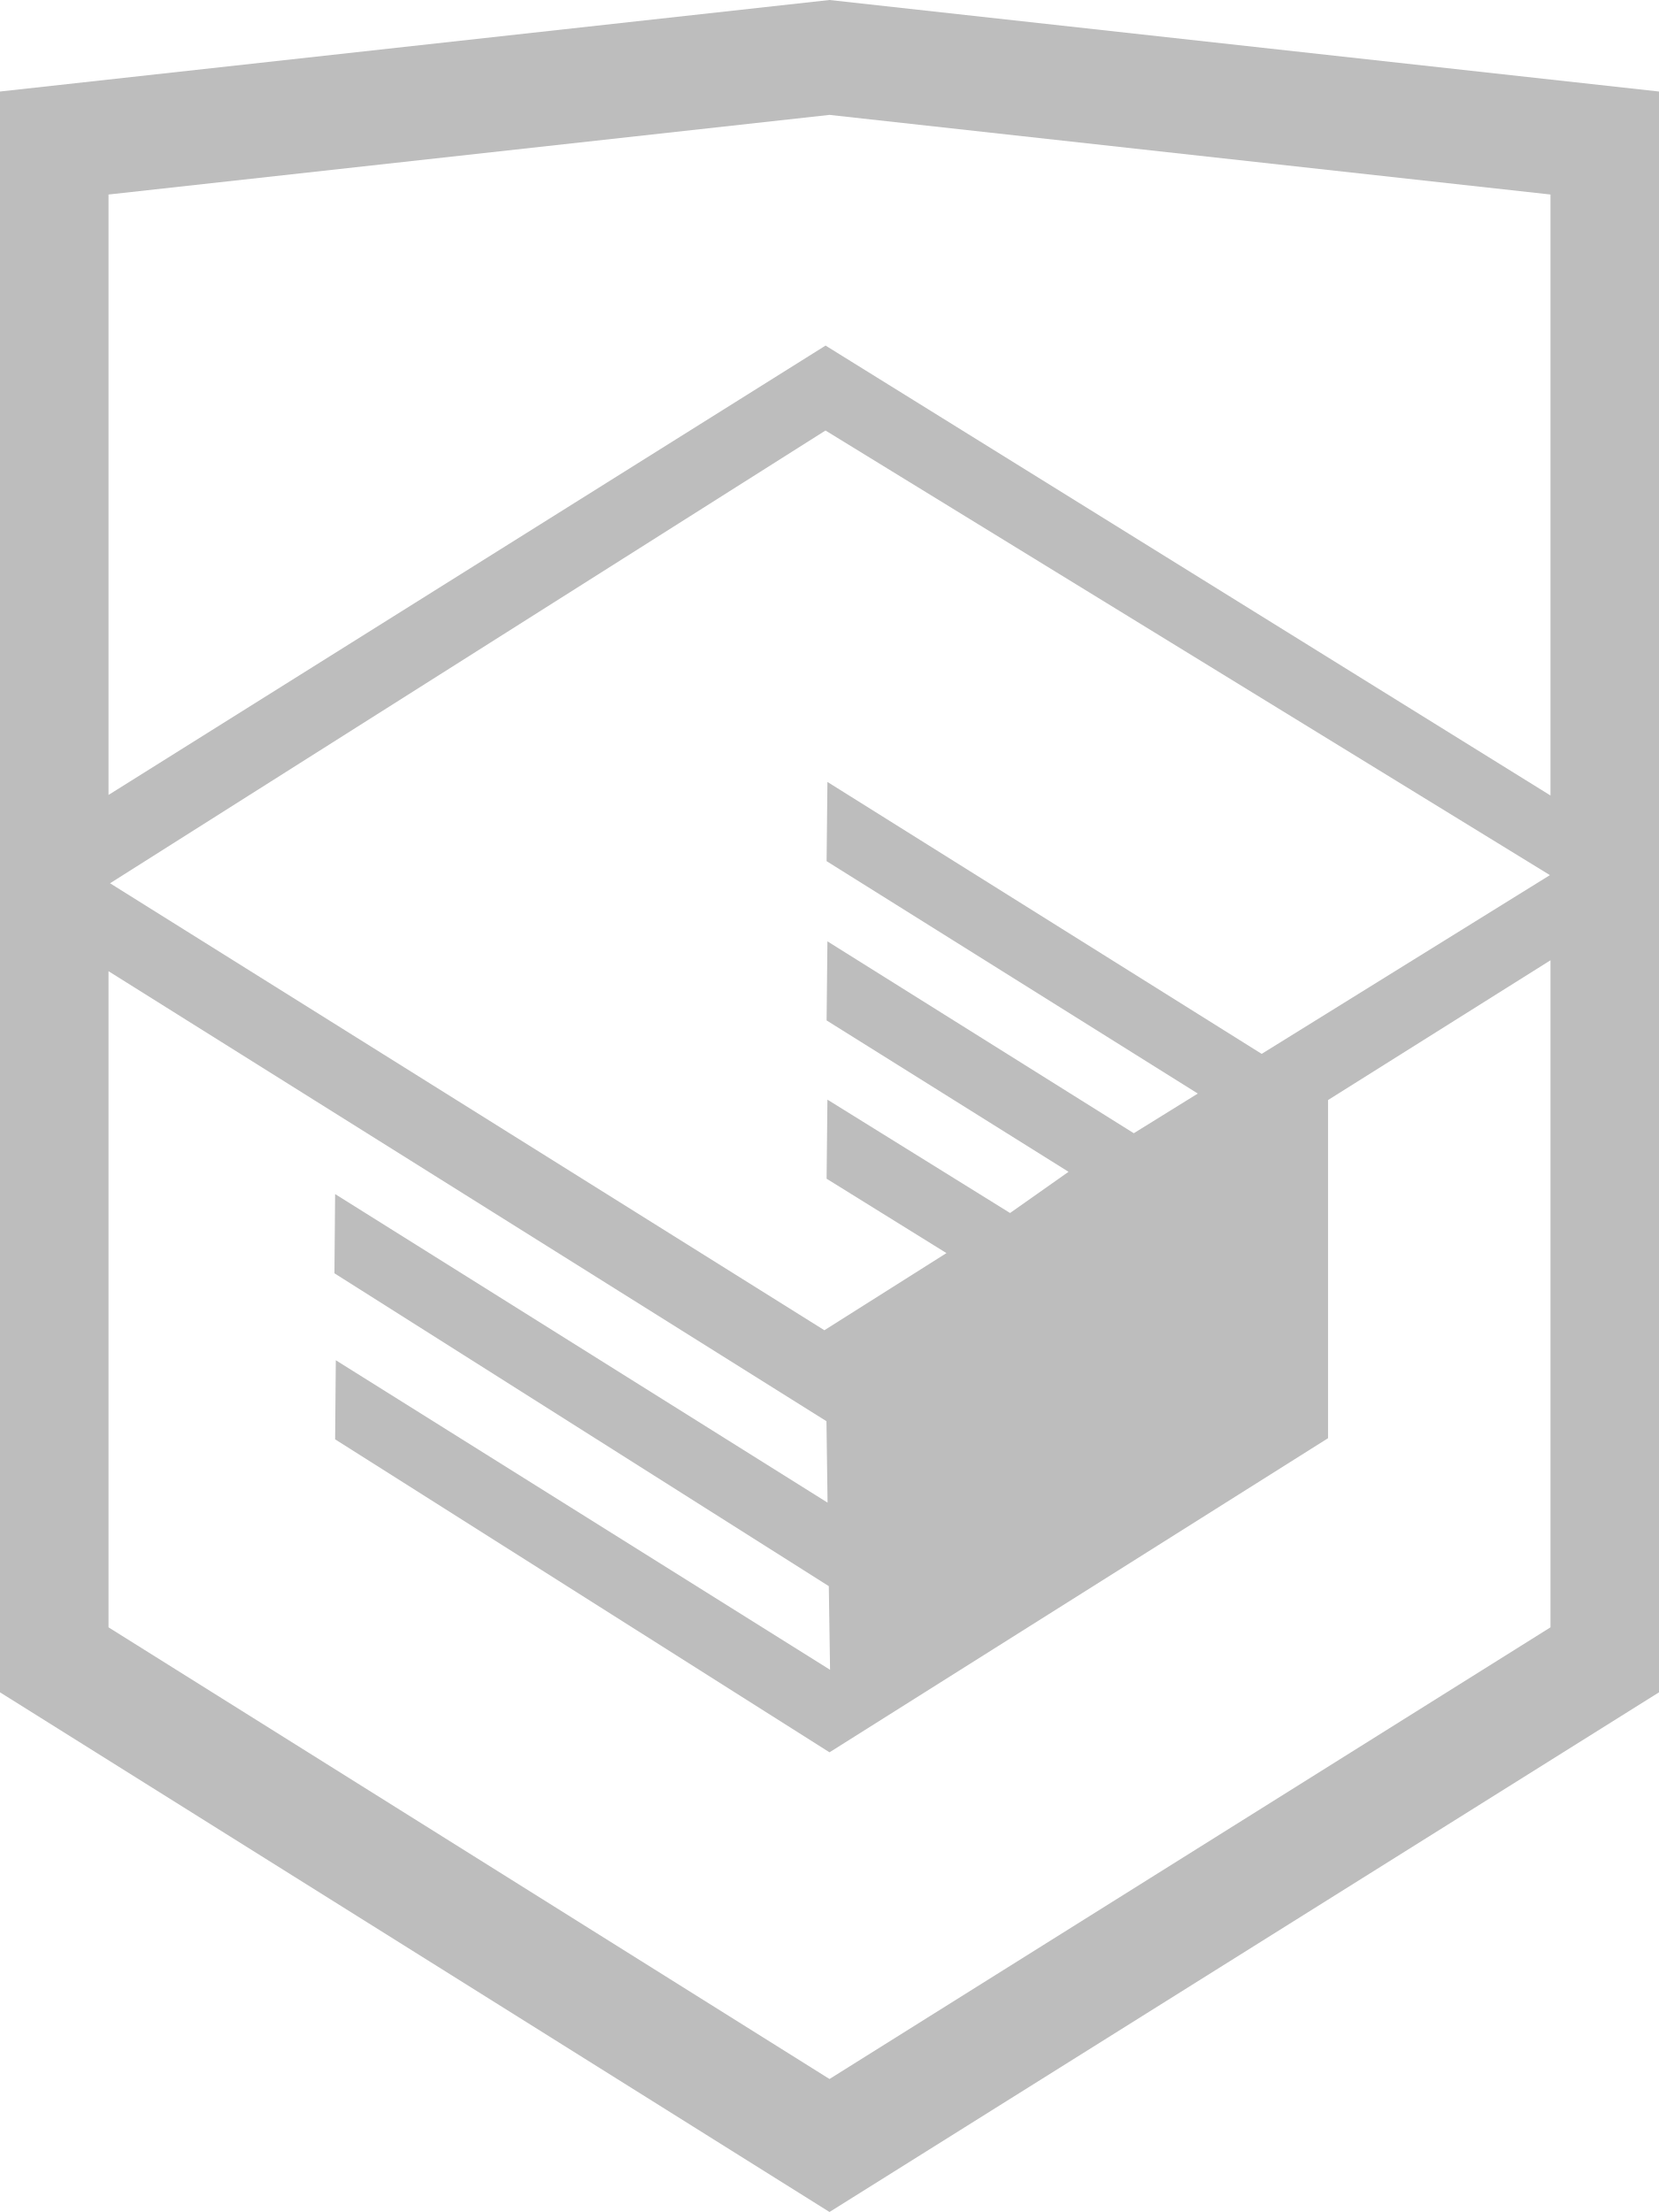
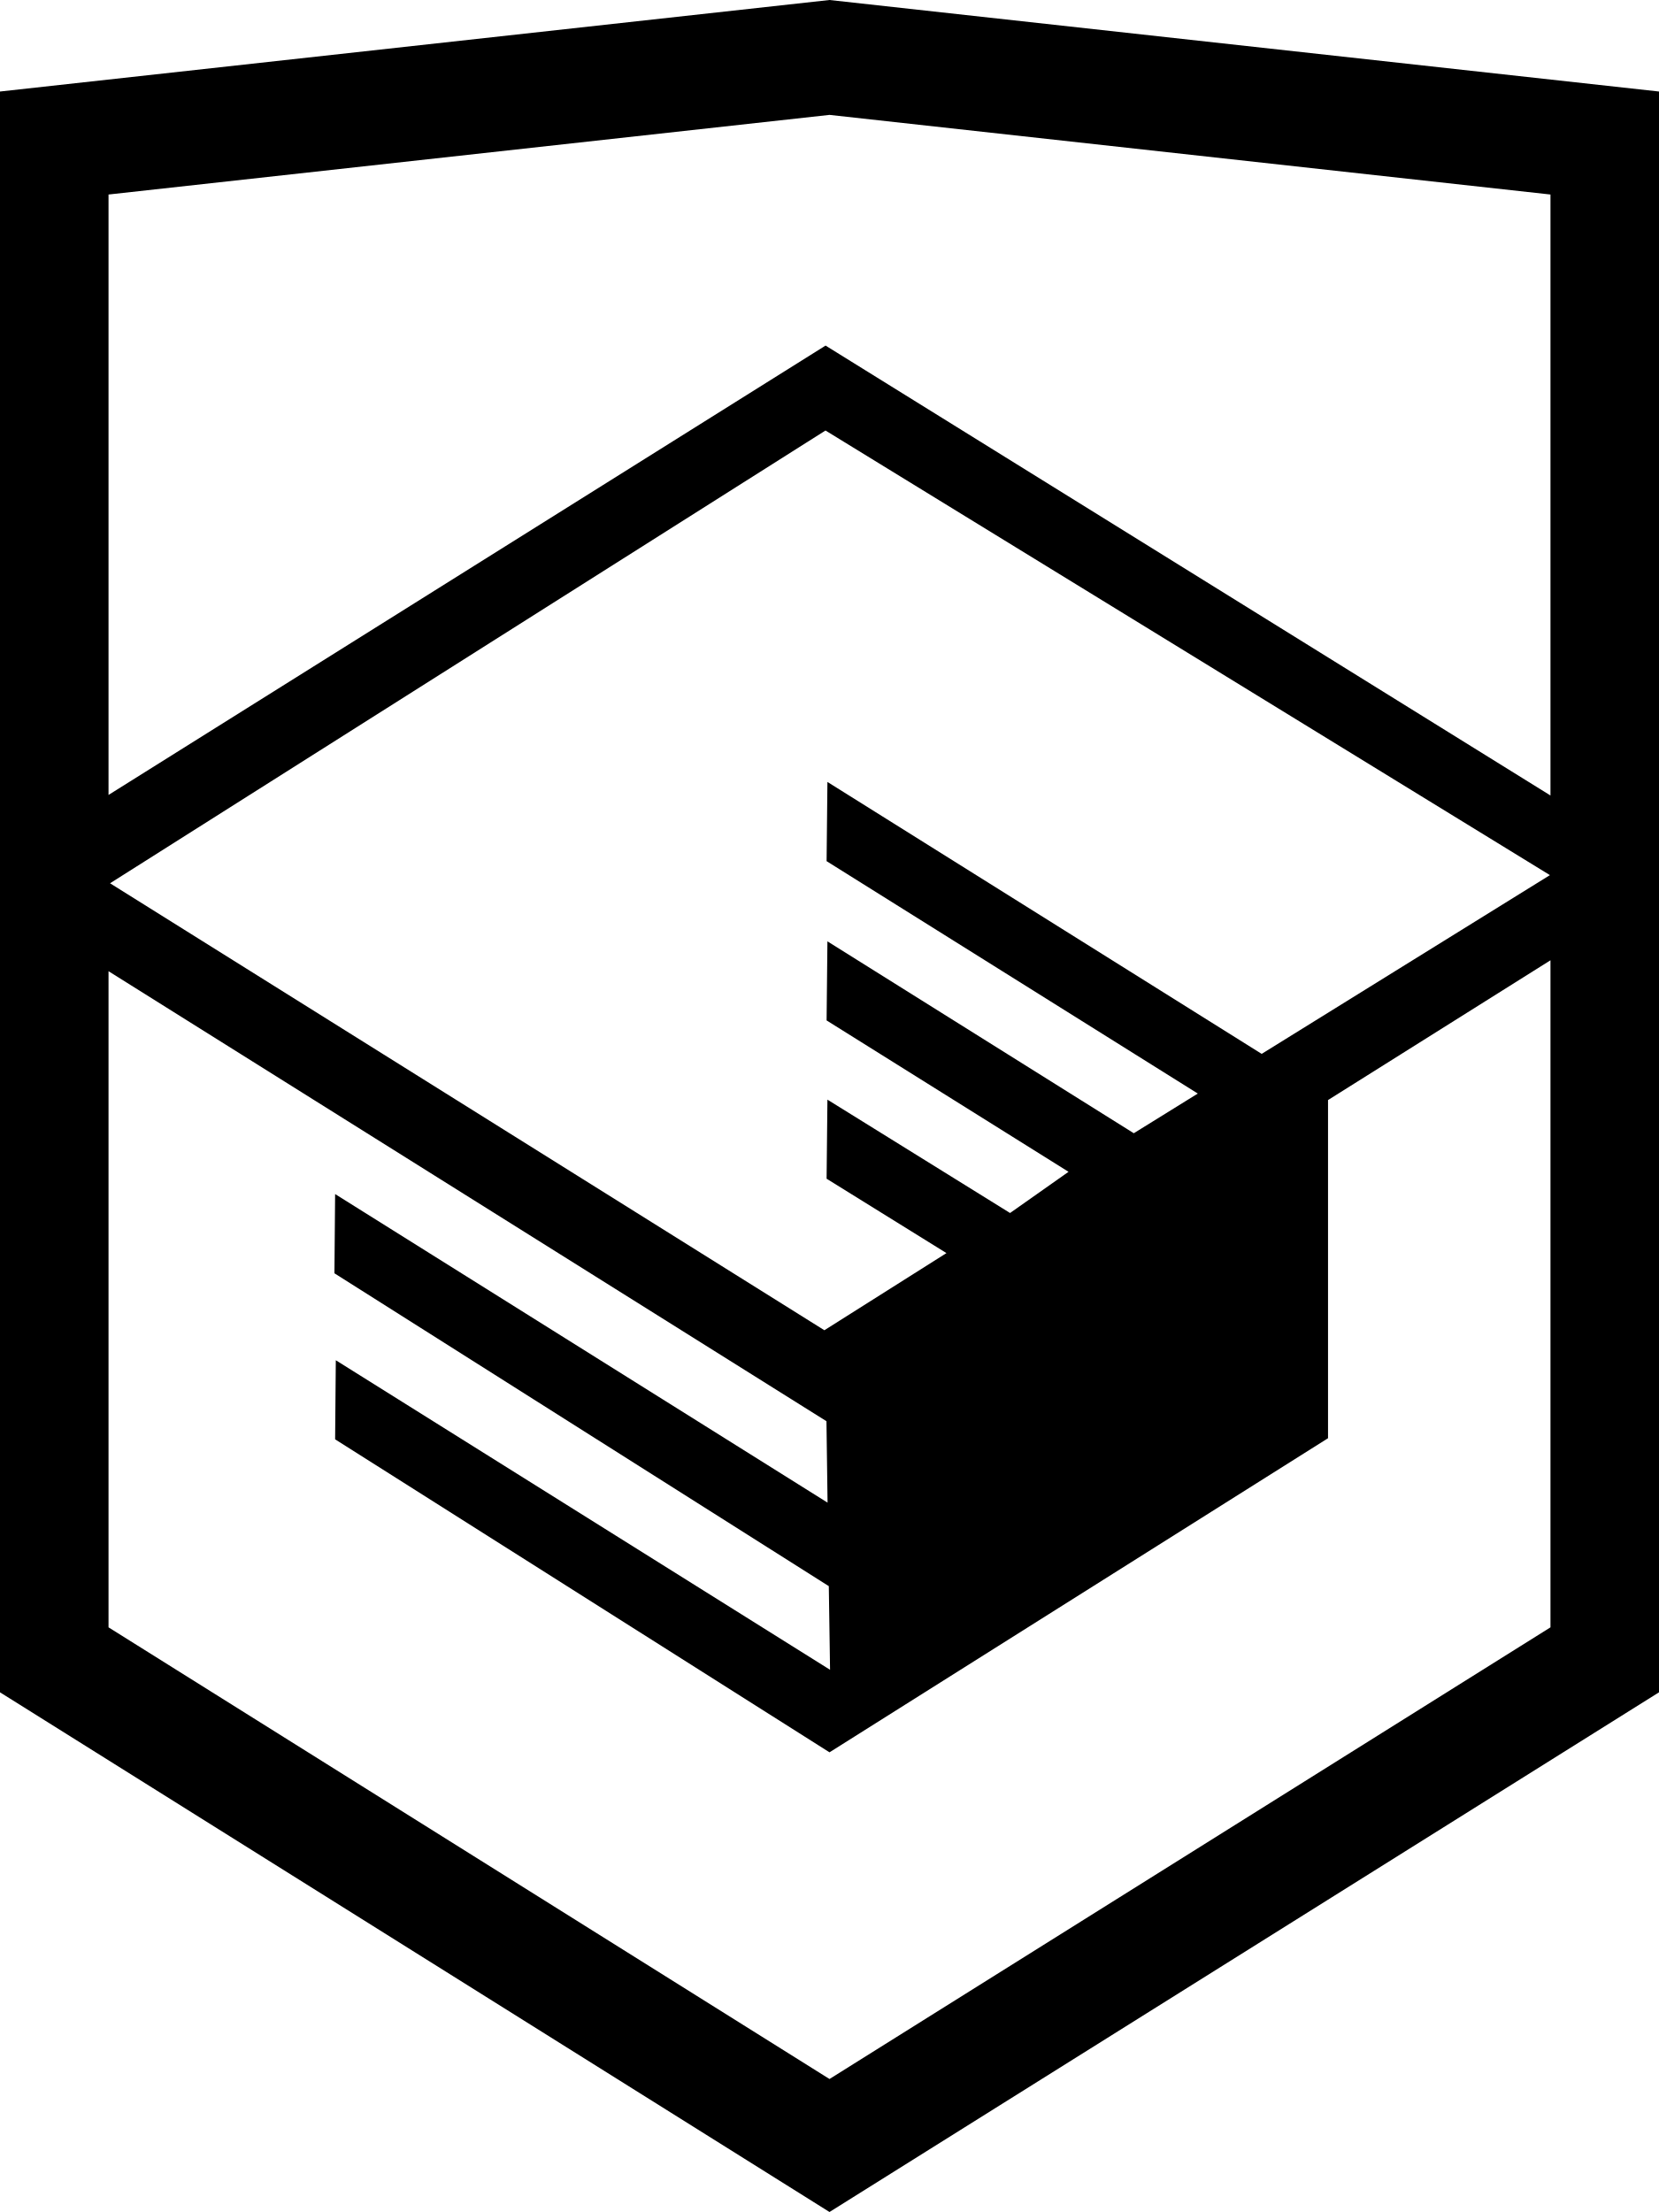
- <svg xmlns="http://www.w3.org/2000/svg" width="12" height="16" viewBox="0 0 12 16" fill="none">
-   <path d="M11.215 5.754L5.972 2.5V2.499L5.971 2.499L5.971 2.499V2.5L0.785 5.75V1.407L6 0.831L11.215 1.407V5.754ZM11.211 6.33L9.126 7.623L5.985 5.656L5.979 6.229L8.664 7.91L8.201 8.197L5.985 6.809L5.979 7.381L7.729 8.476L7.316 8.767L7.306 8.774L5.985 7.954L5.979 8.526L6.846 9.064L5.963 9.622L0.796 6.389L5.971 3.114V3.114L11.211 6.33ZM11.215 11.771L6 15.038L0.785 11.771V7.025L5.978 10.28L5.986 10.869L2.424 8.637L2.419 9.21L5.995 11.473L6.004 12.078L2.429 9.839L2.424 10.411L6 12.675L9.606 10.403V7.957L11.215 6.946V11.771ZM6 -3.17891e-07L0 0.662V12.241L6 16L12 12.241V0.662L6 -3.17891e-07Z" fill="#BDBDBD" />
+ <svg xmlns="http://www.w3.org/2000/svg" width="12" height="16" viewBox="0 0 12 16" fill="currentColor">
+   <path d="M11.215 5.754L5.972 2.5V2.499L5.971 2.499L5.971 2.499V2.5L0.785 5.75V1.407L6 0.831L11.215 1.407V5.754ZM11.211 6.33L9.126 7.623L5.985 5.656L5.979 6.229L8.664 7.91L8.201 8.197L5.985 6.809L5.979 7.381L7.729 8.476L7.316 8.767L7.306 8.774L5.985 7.954L5.979 8.526L6.846 9.064L5.963 9.622L0.796 6.389L5.971 3.114V3.114L11.211 6.33ZM11.215 11.771L6 15.038L0.785 11.771V7.025L5.978 10.28L5.986 10.869L2.424 8.637L2.419 9.21L5.995 11.473L6.004 12.078L2.429 9.839L2.424 10.411L6 12.675L9.606 10.403V7.957L11.215 6.946V11.771ZM6 -3.17891e-07L0 0.662V12.241L6 16L12 12.241V0.662L6 -3.17891e-07Z" />
</svg>
